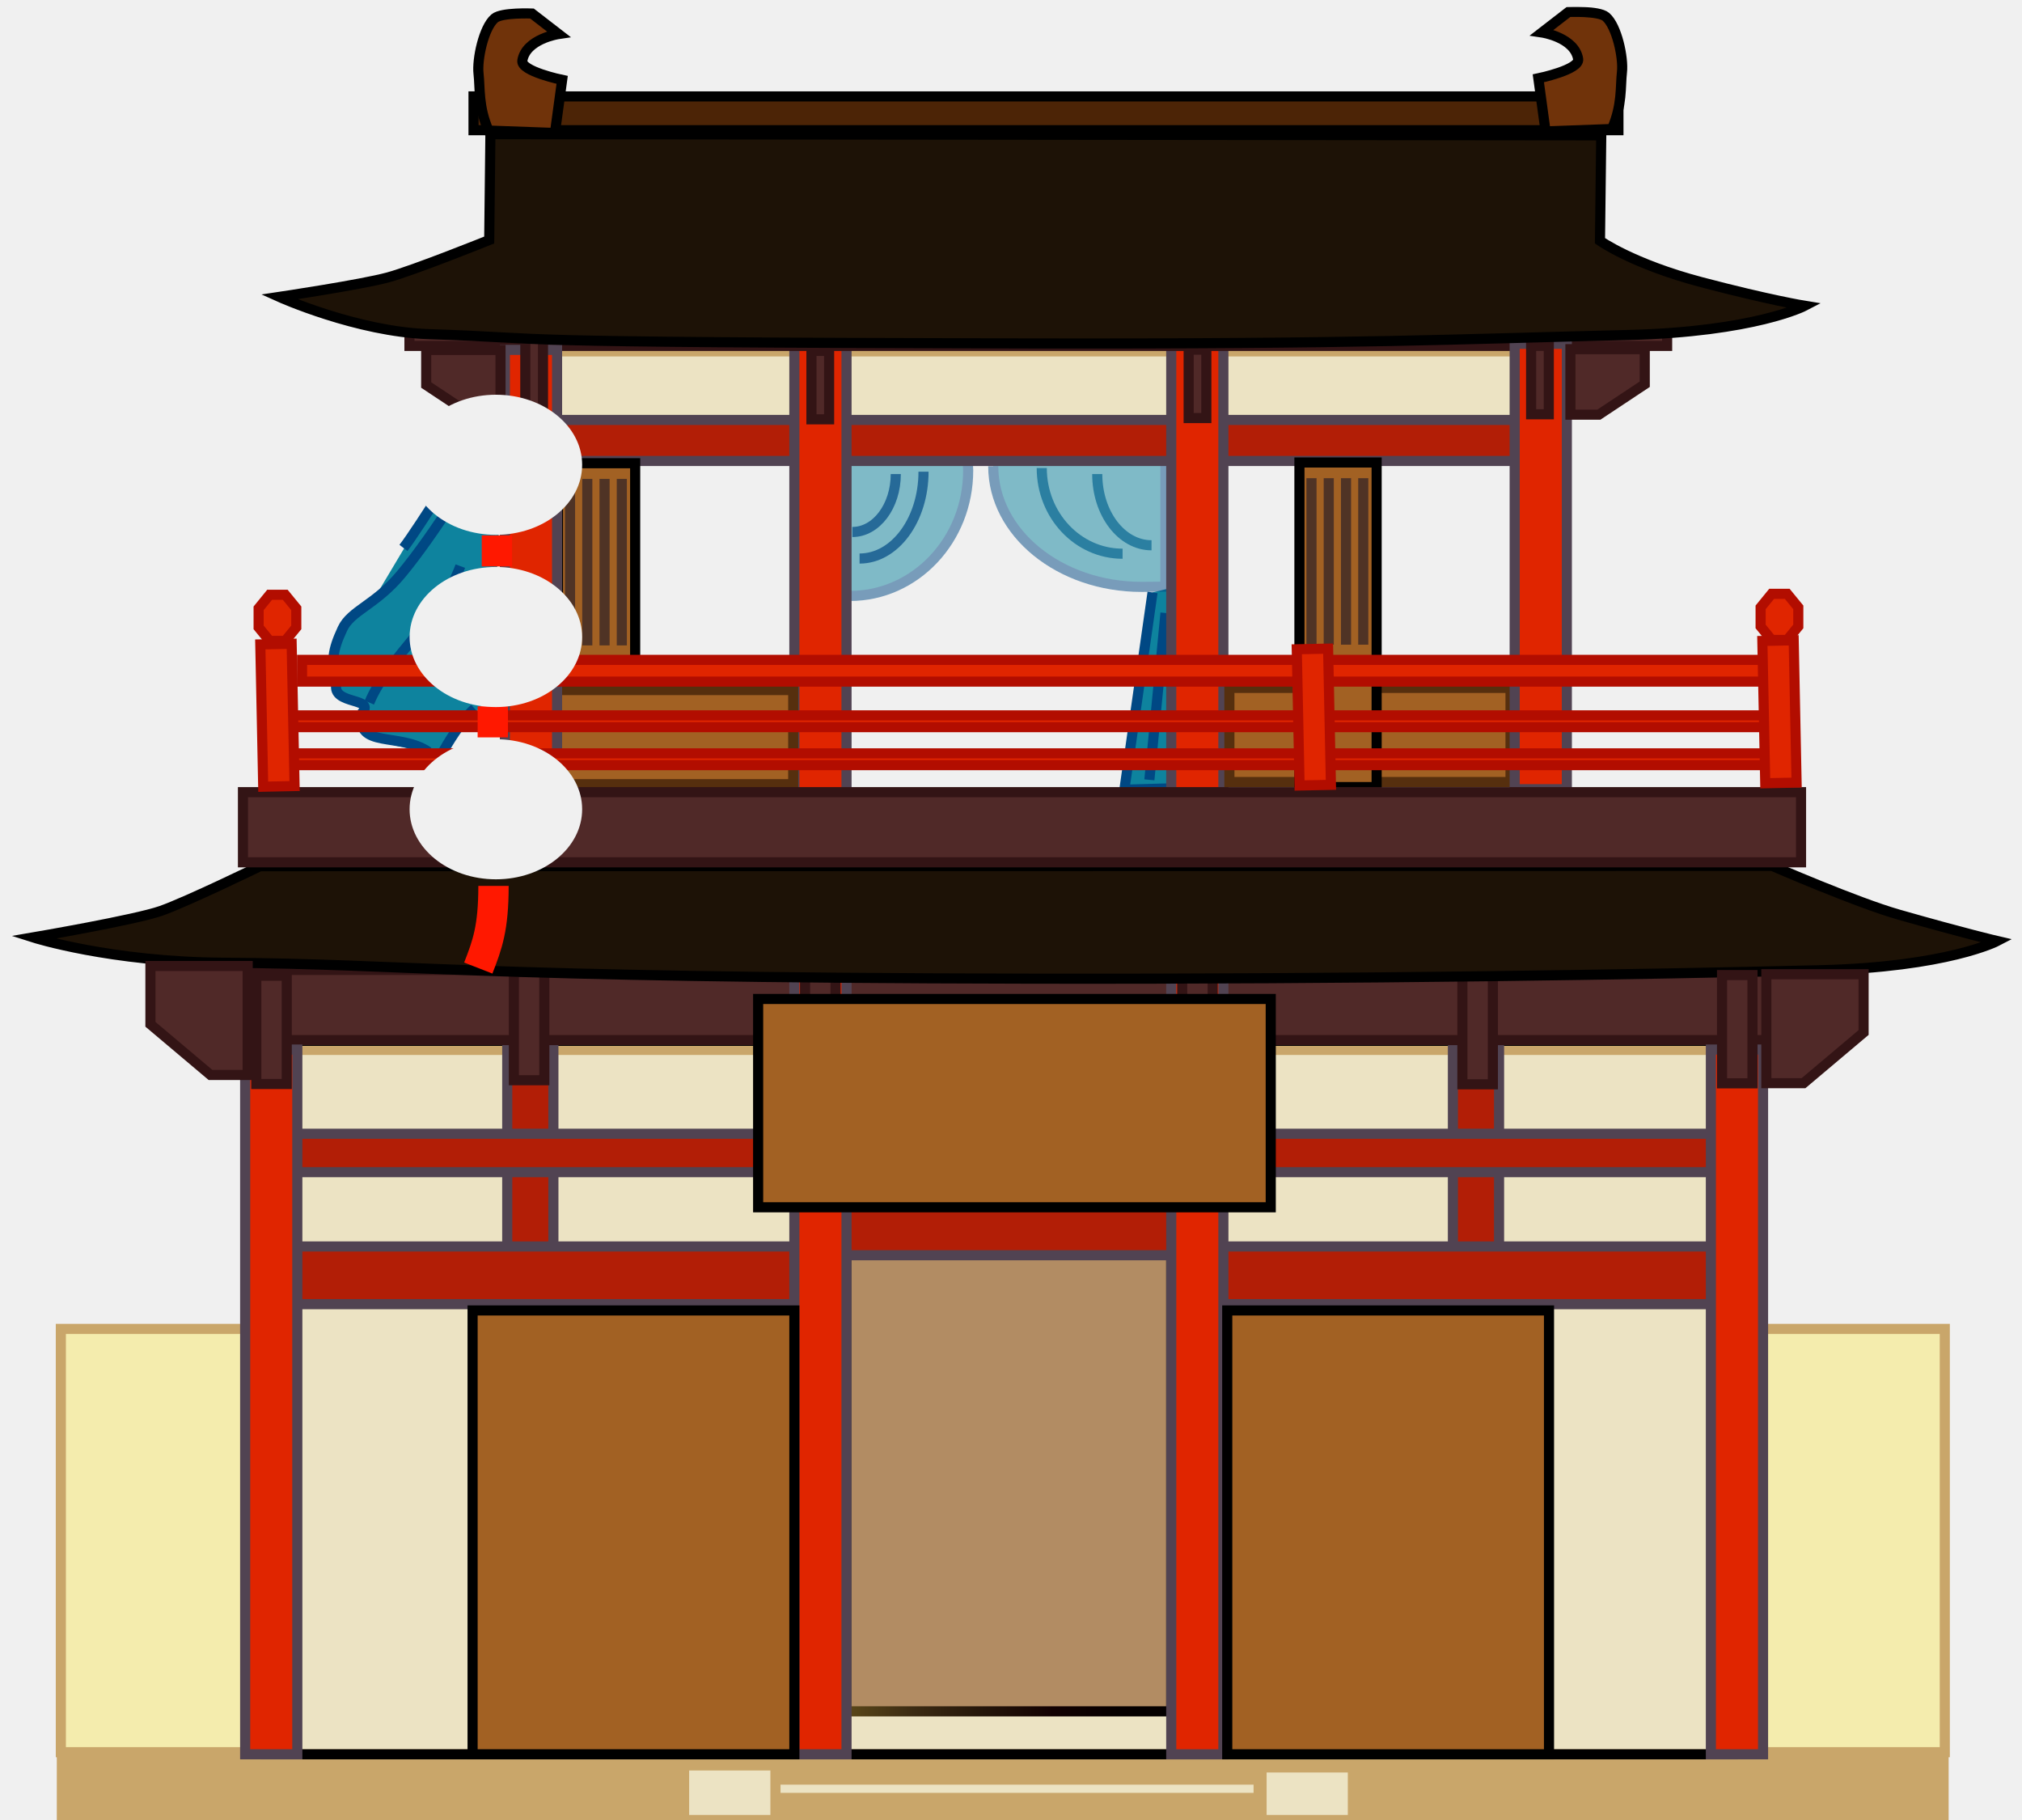
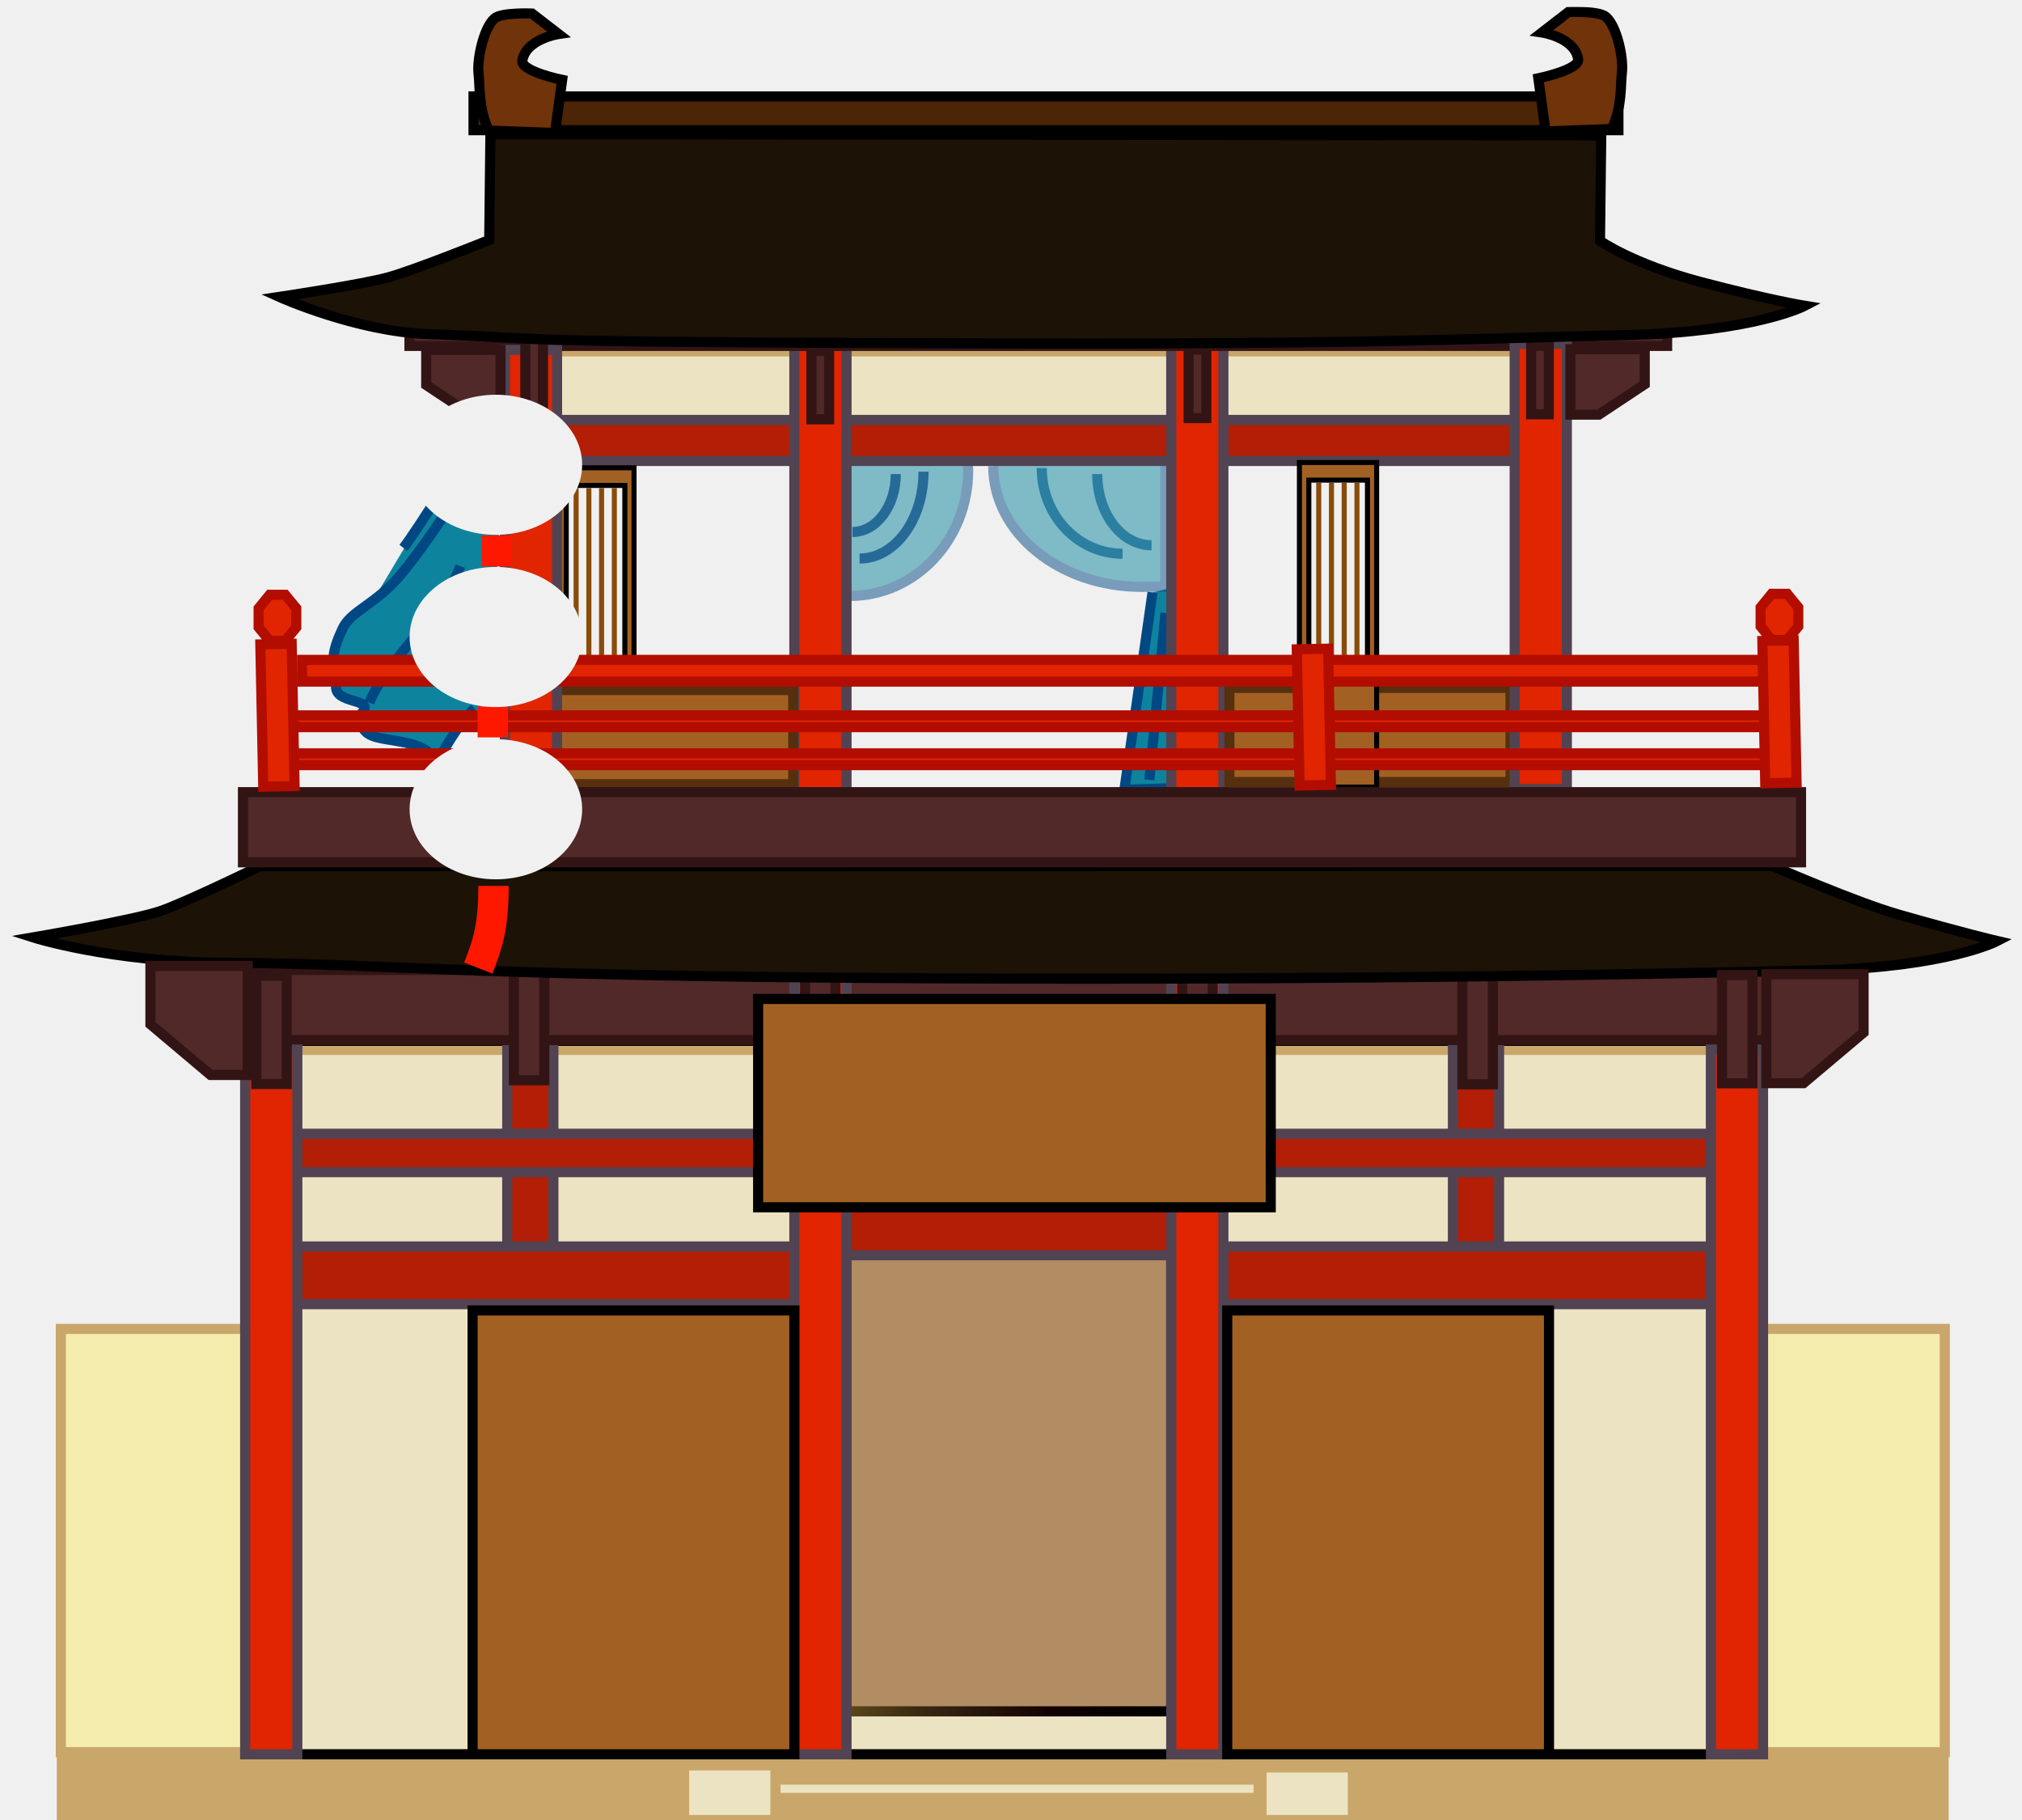
<svg xmlns="http://www.w3.org/2000/svg" version="1.1" id="图层_1" x="0px" y="0px" width="200px" height="180px" viewBox="0 0 200 180" enable-background="new 0 0 200 180" xml:space="preserve">
  <g>
    <g>
      <polyline fill="#0E839E" stroke="#004884" stroke-miterlimit="10" points="116.406,58 116.781,77.938 111.469,78.094     111.219,78.063 114,58.594   " />
    </g>
    <line fill="none" stroke="#004884" stroke-miterlimit="10" x1="115.281" y1="60.625" x2="113.688" y2="77.125" />
  </g>
  <g>
    <g>
      <path opacity="0.5" fill="#0E839E" stroke="#004884" stroke-miterlimit="10" enable-background="new    " d="M81.562,57.507    V44.022h0.478l13.604-0.238l0.12,2.745c0,6.859-5.23,12.41-11.695,12.41" />
    </g>
    <path opacity="0.7" fill="none" stroke="#004884" stroke-miterlimit="10" enable-background="new    " d="M91.347,46.648   c0,4.749-2.829,8.592-6.325,8.592" />
    <path opacity="0.7" fill="none" stroke="#004884" stroke-miterlimit="10" enable-background="new    " d="M88.603,46.887   c0,3.166-1.921,5.728-4.296,5.728" />
  </g>
  <g>
    <path opacity="0.7" fill="none" stroke="#004884" stroke-miterlimit="10" enable-background="new    " d="M103.042,46.29   c0,4.683,3.576,8.473,7.995,8.473" />
    <path opacity="0.7" fill="none" stroke="#004884" stroke-miterlimit="10" enable-background="new    " d="M108.531,46.887   c0,3.892,2.402,7.041,5.369,7.041" />
    <g opacity="0.5">
-       <path fill="#0E839E" stroke="#004884" stroke-miterlimit="10" d="M98.229,43.438h16.792l0.25,0.167v14.417l-2.349,0.021    c-8.112,0-14.678-5.337-14.678-11.934" />
+       <path fill="#0E839E" stroke="#004884" stroke-miterlimit="10" d="M98.229,43.438h16.792l0.25,0.167v14.417l-2.35,0.021    c-8.111,0-14.678-5.337-14.678-11.934" />
    </g>
  </g>
  <defs>
    <filter id="Adobe_OpacityMaskFilter" filterUnits="userSpaceOnUse" x="1.178" y="0.671" width="197.802" height="179.829">
      <feColorMatrix type="matrix" values="1 0 0 0 0  0 1 0 0 0  0 0 1 0 0  0 0 0 1 0" />
    </filter>
  </defs>
  <mask maskUnits="userSpaceOnUse" x="1.178" y="0.671" width="197.802" height="179.829" id="lanternMask">
    <rect x="-0.003" fill="#FFFFFF" filter="url(#Adobe_OpacityMaskFilter)" width="200" height="180" />
    <ellipse cx="49.048" cy="45.967" rx="8.534" ry="6.928" />
    <ellipse cx="49.048" cy="63.002" rx="8.534" ry="6.928" />
    <ellipse cx="49.048" cy="80.037" rx="8.534" ry="6.928" />
  </mask>
  <g id="building" mask="url(#lanternMask)">
    <rect x="55.044" y="34.753" fill="#ECE3C3" stroke="#C9A66A" stroke-miterlimit="10" width="95.246" height="7.256" />
    <rect x="52.326" y="41.533" fill="#B21E06" stroke="#514352" stroke-miterlimit="10" width="100.357" height="4.057" />
    <rect x="6.018" y="131.43" fill="#F4ECAD" stroke="#C9A66A" stroke-miterlimit="10" width="186.345" height="41.863" />
    <rect x="28.672" y="103.836" fill="#ECE3C3" stroke="#C9A66A" stroke-miterlimit="10" width="141.188" height="69.666" />
    <rect x="6.119" y="173.598" fill="#C9A66A" stroke="#C9A66A" stroke-miterlimit="10" width="186.124" height="6.402" />
    <rect x="26.326" y="102.939" fill="none" stroke="#000000" stroke-miterlimit="10" width="145.078" height="70.563" />
    <rect x="50.172" y="102.539" fill="#B21E06" stroke="#514352" stroke-miterlimit="10" width="4.565" height="22.652" />
    <path fill="none" stroke="#000000" stroke-miterlimit="10" d="M175.723,34.041" />
    <rect x="26.902" y="123.277" fill="#B21E06" stroke="#514352" stroke-miterlimit="10" width="54.089" height="5.707" />
    <rect x="143.711" y="101.661" fill="#B21E06" stroke="#514352" stroke-miterlimit="10" width="4.564" height="22.651" />
    <rect x="118.07" y="123.277" fill="#B21E06" stroke="#514352" stroke-miterlimit="10" width="54.091" height="5.707" />
    <path fill="none" stroke="#000000" stroke-miterlimit="10" d="M175.723,40.773" />
-     <linearGradient id="SVGID_1_" gradientUnits="userSpaceOnUse" x1="1708.228" y1="-2838.686" x2="1741.348" y2="-2838.686" gradientTransform="matrix(1 0 0 -1 -1624.998 -2696.502)">
+     <linearGradient id="SVGID_1_" gradientUnits="userSpaceOnUse" x1="1905.828" y1="3359.587" x2="1938.947" y2="3359.587" gradientTransform="matrix(1 0 0 1 -1822.598 -3217.402)">
      <stop offset="0" style="stop-color:#5E4A1A" />
      <stop offset="0.213" style="stop-color:#3C2B13" />
      <stop offset="0.427" style="stop-color:#24150A" />
      <stop offset="0.633" style="stop-color:#130102" />
      <stop offset="0.828" style="stop-color:#060000" />
      <stop offset="1" style="stop-color:#040000" />
    </linearGradient>
    <rect x="83.73" y="115.115" fill="#B28C63" stroke="url(#SVGID_1_)" stroke-miterlimit="10" width="32.12" height="54.139" />
    <rect x="22.137" y="95.928" fill="#502928" stroke="#331415" stroke-miterlimit="10" width="154.114" height="6.938" />
    <rect x="81.136" y="118.439" fill="#B21E06" stroke="#514352" stroke-miterlimit="10" width="37.62" height="5.707" />
    <rect x="78.572" y="31.593" fill="#E02500" stroke="#514352" stroke-miterlimit="10" width="5.159" height="141.909" />
    <rect x="115.85" y="31.822" fill="#E02500" stroke="#514352" stroke-miterlimit="10" width="5.157" height="141.682" />
    <rect x="50.828" y="96.129" fill="#502928" stroke="#331415" stroke-miterlimit="10" width="3.012" height="10.707" />
    <rect x="79.63" y="96.129" fill="#502928" stroke="#331415" stroke-miterlimit="10" width="3.012" height="10.707" />
    <rect x="116.934" y="96.561" fill="#502928" stroke="#331415" stroke-miterlimit="10" width="3.014" height="10.707" />
    <rect x="144.648" y="96.531" fill="#502928" stroke="#331415" stroke-miterlimit="10" width="3.014" height="10.707" />
-     <path fill="#1D1206" stroke="#000000" stroke-miterlimit="10" d="M25.715,85.669l149.582-0.031c0,0,8.294,3.611,12.471,4.805   c6.649,1.901,9.785,2.625,9.785,2.625s-4.931,2.584-17.531,2.889c-17.326,0.414-44.908,0.896-78.209,0.834   c-55.924-0.102-61.193-1.458-79.678-1.575C10.886,95.145,3.28,92.71,3.28,92.71s10.1-1.728,12.649-2.625   C18.51,89.177,25.715,85.669,25.715,85.669z" />
+     <path fill="#1D1206" stroke="#000000" stroke-miterlimit="10" d="M25.715,85.669l149.582-0.031c0,0,8.294,3.611,12.471,4.805   c6.649,1.901,9.785,2.625,9.785,2.625s-4.931,2.584-17.531,2.889c-17.326,0.414-44.908,0.896-78.209,0.834   c-55.923-0.102-61.192-1.458-79.678-1.575C10.886,95.145,3.28,92.71,3.28,92.71s10.1-1.728,12.649-2.625   C18.51,89.177,25.715,85.669,25.715,85.669z" />
    <rect x="40.5" y="30.018" fill="#502928" stroke="#331415" stroke-miterlimit="10" width="124.4" height="4.193" />
    <rect x="26.783" y="112.129" fill="#B21E06" stroke="#514352" stroke-miterlimit="10" width="144.781" height="3.799" />
    <rect x="24.25" y="103.801" fill="#E02500" stroke="#514352" stroke-miterlimit="10" width="5.158" height="69.701" />
    <rect x="74.989" y="98.798" fill="#A26123" stroke="#000000" stroke-miterlimit="10" width="50.703" height="20.604" />
    <rect x="169.227" y="103.801" fill="#E02500" stroke="#514352" stroke-miterlimit="10" width="5.16" height="69.701" />
    <rect x="46.745" y="129.604" fill="#A26123" stroke="#000000" stroke-miterlimit="10" width="31.827" height="43.897" />
-     <g>
-       <rect x="55.189" y="45.813" fill="#A26123" stroke="#000000" stroke-miterlimit="10" width="7.637" height="32.101" />
-       <line fill="none" stroke="#4F3325" stroke-miterlimit="10" x1="56.383" y1="47.364" x2="56.383" y2="63.832" />
-       <line fill="none" stroke="#4F3325" stroke-miterlimit="10" x1="58.09" y1="47.364" x2="58.09" y2="63.832" />
-       <line fill="none" stroke="#4F3325" stroke-miterlimit="10" x1="59.797" y1="47.364" x2="59.797" y2="63.832" />
-       <line fill="none" stroke="#4F3325" stroke-miterlimit="10" x1="61.505" y1="47.364" x2="61.505" y2="63.832" />
-     </g>
    <rect x="121.389" y="129.604" fill="#A26123" stroke="#000000" stroke-miterlimit="10" width="31.826" height="43.898" />
    <rect x="76.702" y="176.004" fill="#ECE3C3" stroke="#C9A66A" stroke-miterlimit="10" width="47.791" height="1.811" />
    <rect x="67.665" y="174.602" fill="#ECE3C3" stroke="#C9A66A" stroke-miterlimit="10" width="9.036" height="5.398" />
    <rect x="124.783" y="174.801" fill="#ECE3C3" stroke="#C9A66A" stroke-miterlimit="10" width="9.033" height="5.199" />
-     <rect x="121.602" y="68.035" fill="#A26123" stroke="#562F0E" stroke-miterlimit="10" width="27.808" height="9.307" />
+     <rect x="121.602" y="68.035" fill="#A26123" stroke="#562F0E" stroke-miterlimit="10" width="27.809" height="9.307" />
    <line fill="none" stroke="#FF1800" stroke-miterlimit="10" x1="51.101" y1="77.211" x2="51.101" y2="80.425" />
    <g>
-       <rect x="128.529" y="45.741" fill="#A26123" stroke="#000000" stroke-miterlimit="10" width="7.637" height="32.101" />
-       <line fill="none" stroke="#4F3325" stroke-miterlimit="10" x1="129.723" y1="47.292" x2="129.723" y2="63.76" />
-       <line fill="none" stroke="#4F3325" stroke-miterlimit="10" x1="131.43" y1="47.292" x2="131.43" y2="63.76" />
-       <line fill="none" stroke="#4F3325" stroke-miterlimit="10" x1="133.137" y1="47.292" x2="133.137" y2="63.76" />
-       <line fill="none" stroke="#4F3325" stroke-miterlimit="10" x1="134.844" y1="47.292" x2="134.844" y2="63.76" />
+       <line fill="none" stroke="#894C0A" stroke-width="0.5" stroke-miterlimit="10" x1="130.438" y1="47.75" x2="130.438" y2="66.469" />
+       <line fill="none" stroke="#894C0A" stroke-width="0.5" stroke-miterlimit="10" x1="131.698" y1="47.75" x2="131.698" y2="66.406" />
+       <line fill="none" stroke="#894C0A" stroke-width="0.5" stroke-miterlimit="10" x1="132.958" y1="47.75" x2="132.958" y2="66.594" />
+       <line fill="none" stroke="#894C0A" stroke-width="0.5" stroke-miterlimit="10" x1="134.219" y1="47.75" x2="134.219" y2="66.531" />
+       <path fill="#A26123" stroke="#000000" stroke-width="0.5" stroke-miterlimit="10" d="M128.529,45.741v32.101h7.637V45.741H128.529    z M135.259,66.562h-5.799V47.483h5.799V66.562z" />
+     </g>
+     <g>
+       <line fill="none" stroke="#894C0A" stroke-width="0.5" stroke-miterlimit="10" x1="56.984" y1="48.275" x2="56.984" y2="66.994" />
+       <line fill="none" stroke="#894C0A" stroke-width="0.5" stroke-miterlimit="10" x1="58.245" y1="48.275" x2="58.245" y2="66.931" />
+       <line fill="none" stroke="#894C0A" stroke-width="0.5" stroke-miterlimit="10" x1="59.504" y1="48.275" x2="59.504" y2="67.119" />
+       <line fill="none" stroke="#894C0A" stroke-width="0.5" stroke-miterlimit="10" x1="60.765" y1="48.275" x2="60.765" y2="67.056" />
+       <path fill="#A26123" stroke="#000000" stroke-width="0.5" stroke-miterlimit="10" d="M55.076,46.266v32.101h7.637V46.266H55.076z     M61.805,67.087h-5.799V48.008h5.799V67.087z" />
    </g>
    <rect x="170.329" y="96.436" fill="#502928" stroke="#331415" stroke-miterlimit="10" width="3.012" height="10.707" />
    <path fill="none" stroke="#FF1800" stroke-width="3" stroke-miterlimit="10" d="M48.813,87.616c0,4.161-0.603,5.813-1.506,8.125" />
    <g>
      <path fill="#0E839E" d="M49.656,45.656c-1.312,0-0.563-1.281-2.938-2.031c0,0-5.215,8.619-6.719,10.563l-3.094,5.188    c0,0-2.094,1-2.938,2.813c-1.064,2.285-0.969,3.031-0.813,4.875l0.219,0.563c-0.531,2.156,4.083,1.246,2.458,2.902l0.188,0.354    c-0.719,3.438,7.646,3.328,7.646,3.328s3.938-4.49,4.938-5.396" />
      <path fill="none" stroke="#004884" stroke-miterlimit="10" d="M47.063,46.031c0,0-4.041,6.751-7.407,10.782    c-2.531,3.031-4.938,3.563-5.781,5.375c-1.064,2.285-0.969,3.031-0.813,4.875" />
      <path fill="none" stroke="#004884" stroke-miterlimit="10" d="M46.563,43.938c0,0-5.153,8.307-6.656,10.25" />
      <path fill="none" stroke="#004884" stroke-miterlimit="10" d="M46.813,43.563c2.375,0.75,0.532,1.875,1.843,1.875" />
      <path fill="none" stroke="#004884" stroke-miterlimit="10" d="M33.281,67.625c-0.531,2.156,4.073,1.309,2.448,2.964" />
      <path fill="none" stroke="#004884" stroke-miterlimit="10" d="M36.531,69.49c1.844-4.469,7.094-8.344,9.001-13.5" />
      <path fill="none" stroke="#004884" stroke-miterlimit="10" d="M46.938,70.073c-1.354,1.227-2.718,3.542-3.25,4.5" />
      <path fill="none" stroke="#004884" stroke-miterlimit="10" d="M35.833,70.589c-0.719,3.438,3.75,1.842,6.542,3.765" />
    </g>
    <polygon fill="#502928" stroke="#331415" stroke-miterlimit="10" points="178.391,107.127 174.712,107.127 174.712,96.352    184.331,96.352 184.331,102.117  " />
    <rect x="149.82" y="34.007" fill="#E02500" stroke="#514352" stroke-miterlimit="10" width="5.16" height="44.044" />
    <rect x="55.07" y="68.248" fill="#A26123" stroke="#562F0E" stroke-miterlimit="10" width="23.389" height="9.308" />
    <rect x="49.94" y="34.603" fill="#E02500" stroke="#514352" stroke-miterlimit="10" width="5.16" height="43.209" />
    <rect x="24.032" y="78.346" fill="#502928" stroke="#331415" stroke-miterlimit="10" width="154.112" height="6.938" />
    <rect x="29.875" y="65.262" fill="#E02500" stroke="#B20D00" stroke-miterlimit="10" width="146.539" height="2.148" />
    <rect x="28.637" y="74.509" fill="#E02500" stroke="#B20D00" stroke-miterlimit="10" width="146.54" height="1.164" />
    <rect x="28.518" y="70.752" fill="#E02500" stroke="#B20D00" stroke-miterlimit="10" width="146.541" height="1.164" />
-     <rect x="174.46" y="63.359" transform="matrix(-0.9998 0.0203 -0.0203 -0.9998 353.415 137.205)" fill="#E02500" stroke="#B20D00" stroke-miterlimit="10" width="3.101" height="14.076" />
-     <rect x="128.404" y="64.184" transform="matrix(-0.9998 0.0206 -0.0206 -0.9998 261.3448 139.1481)" fill="#E02500" stroke="#B20D00" stroke-miterlimit="10" width="3.102" height="13.474" />
-     <rect x="25.892" y="63.699" transform="matrix(-0.9998 0.0205 -0.0205 -0.9998 56.3289 140.8973)" fill="#E02500" stroke="#B20D00" stroke-miterlimit="10" width="3.102" height="14.076" />
+     <rect x="174.46" y="63.357" transform="matrix(0.9998 -0.0203 0.0203 0.9998 -1.3939 3.5906)" fill="#E02500" stroke="#B20D00" stroke-miterlimit="10" width="3.1" height="14.076" />
+     <rect x="128.404" y="64.181" transform="matrix(0.9998 -0.0206 0.0206 0.9998 -1.4346 2.6946)" fill="#E02500" stroke="#B20D00" stroke-miterlimit="10" width="3.102" height="13.474" />
+     <rect x="25.89" y="63.699" transform="matrix(0.9998 -0.0205 0.0205 0.9998 -1.4417 0.5763)" fill="#E02500" stroke="#B20D00" stroke-miterlimit="10" width="3.102" height="14.076" />
    <polygon fill="#E02500" stroke="#B20D00" stroke-miterlimit="10" points="175.236,63.292 174.146,61.956 174.146,60.068    175.236,58.732 176.779,58.732 177.873,60.068 177.873,61.956 176.779,63.292  " />
    <polygon fill="#502928" stroke="#331415" stroke-miterlimit="10" points="158.145,41.012 155.333,41.012 155.333,34.533    162.686,34.533 162.686,38  " />
    <polygon fill="#502928" stroke="#331415" stroke-miterlimit="10" points="42.156,38.079 42.156,34.612 49.507,34.612    49.507,41.091 46.697,41.091  " />
    <rect x="151.447" y="34.207" fill="#502928" stroke="#331415" stroke-miterlimit="10" width="1.748" height="6.765" />
    <rect x="51.96" y="32.927" fill="#502928" stroke="#331415" stroke-miterlimit="10" width="1.748" height="8.327" />
    <rect x="117.572" y="34.582" fill="#502928" stroke="#331415" stroke-miterlimit="10" width="1.748" height="6.765" />
    <rect x="80.261" y="34.707" fill="#502928" stroke="#331415" stroke-miterlimit="10" width="1.748" height="6.765" />
    <line fill="none" stroke="#FF1800" stroke-width="3" stroke-miterlimit="10" x1="48.744" y1="69.854" x2="48.744" y2="72.928" />
-     <path fill="#1D1206" stroke="#000000" stroke-miterlimit="10" d="M48.507,13.269l109.876,0.119l-0.126,10.425   c0,0,3.204,2.294,10.06,4.101c6.688,1.762,10.197,2.33,10.197,2.33s-4.932,2.584-17.533,2.889   c-17.326,0.414-25.908,0.896-59.209,0.834c-55.923-0.102-45.75-0.469-59.35-0.921c-7.16-0.238-14.797-3.682-14.797-3.682   s8.107-1.21,10.74-1.926c2.578-0.701,10.024-3.699,10.024-3.699L48.507,13.269z" />
+     <path fill="#1D1206" stroke="#000000" stroke-miterlimit="10" d="M48.507,13.269l109.876,0.119l-0.126,10.425   c0,0,3.204,2.294,10.06,4.101c6.688,1.762,10.197,2.33,10.197,2.33s-4.932,2.584-17.533,2.889   c-17.326,0.414-25.908,0.896-59.209,0.834c-55.922-0.102-45.75-0.469-59.35-0.921c-7.16-0.238-14.797-3.682-14.797-3.682   s8.107-1.21,10.74-1.926c2.578-0.701,10.024-3.699,10.024-3.699L48.507,13.269z" />
    <rect x="46.837" y="9.536" fill="#4C2406" stroke="#000000" stroke-miterlimit="10" width="113.245" height="3.341" />
-     <path fill="#70330A" stroke="#000000" stroke-miterlimit="10" d="M159.439,12.758l-6.563,0.239l-0.716-5.251   c0,0,4.113-0.849,3.938-1.909c-0.356-2.148-3.58-2.625-3.58-2.625l2.625-2.029c0,0,2.992-0.129,3.699,0.477   c1.084,0.927,1.752,4.059,1.588,5.475C160.268,8.561,160.471,10.412,159.439,12.758z" />
+     <path fill="#70330A" stroke="#000000" stroke-miterlimit="10" d="M159.439,12.758l-6.563,0.239l-0.716-5.251   c0,0,4.113-0.849,3.938-1.909c-0.355-2.148-3.58-2.625-3.58-2.625l2.625-2.029c0,0,2.992-0.129,3.699,0.477   c1.084,0.927,1.752,4.059,1.588,5.475C160.268,8.561,160.471,10.412,159.439,12.758z" />
    <rect x="25.351" y="96.502" fill="#502928" stroke="#331415" stroke-miterlimit="10" width="3.012" height="10.707" />
    <polygon fill="#502928" stroke="#331415" stroke-miterlimit="10" points="14.879,101.305 14.879,95.539 24.498,95.539    24.498,106.314 20.82,106.314  " />
    <path fill="#70330A" stroke="#000000" stroke-miterlimit="10" d="M48.325,12.913l6.563,0.238l0.716-5.25c0,0-4.114-0.85-3.938-1.91   c0.357-2.147,3.579-2.625,3.579-2.625L52.62,1.337c0,0-2.991-0.129-3.699,0.477c-1.083,0.927-1.751,4.059-1.588,5.475   C47.498,8.715,47.295,10.567,48.325,12.913z" />
    <polygon fill="#E02500" stroke="#B20D00" stroke-miterlimit="10" points="26.67,63.385 25.581,62.049 25.581,60.162 26.67,58.825    28.213,58.825 29.306,60.162 29.306,62.049 28.213,63.385  " />
    <circle fill="#502928" stroke="#331415" stroke-miterlimit="10" cx="48.172" cy="42.766" r="1.016" />
  </g>
  <line fill="none" stroke="#FF1800" stroke-width="3" stroke-miterlimit="10" x1="49.15" y1="52.948" x2="49.15" y2="56.021" />
</svg>
